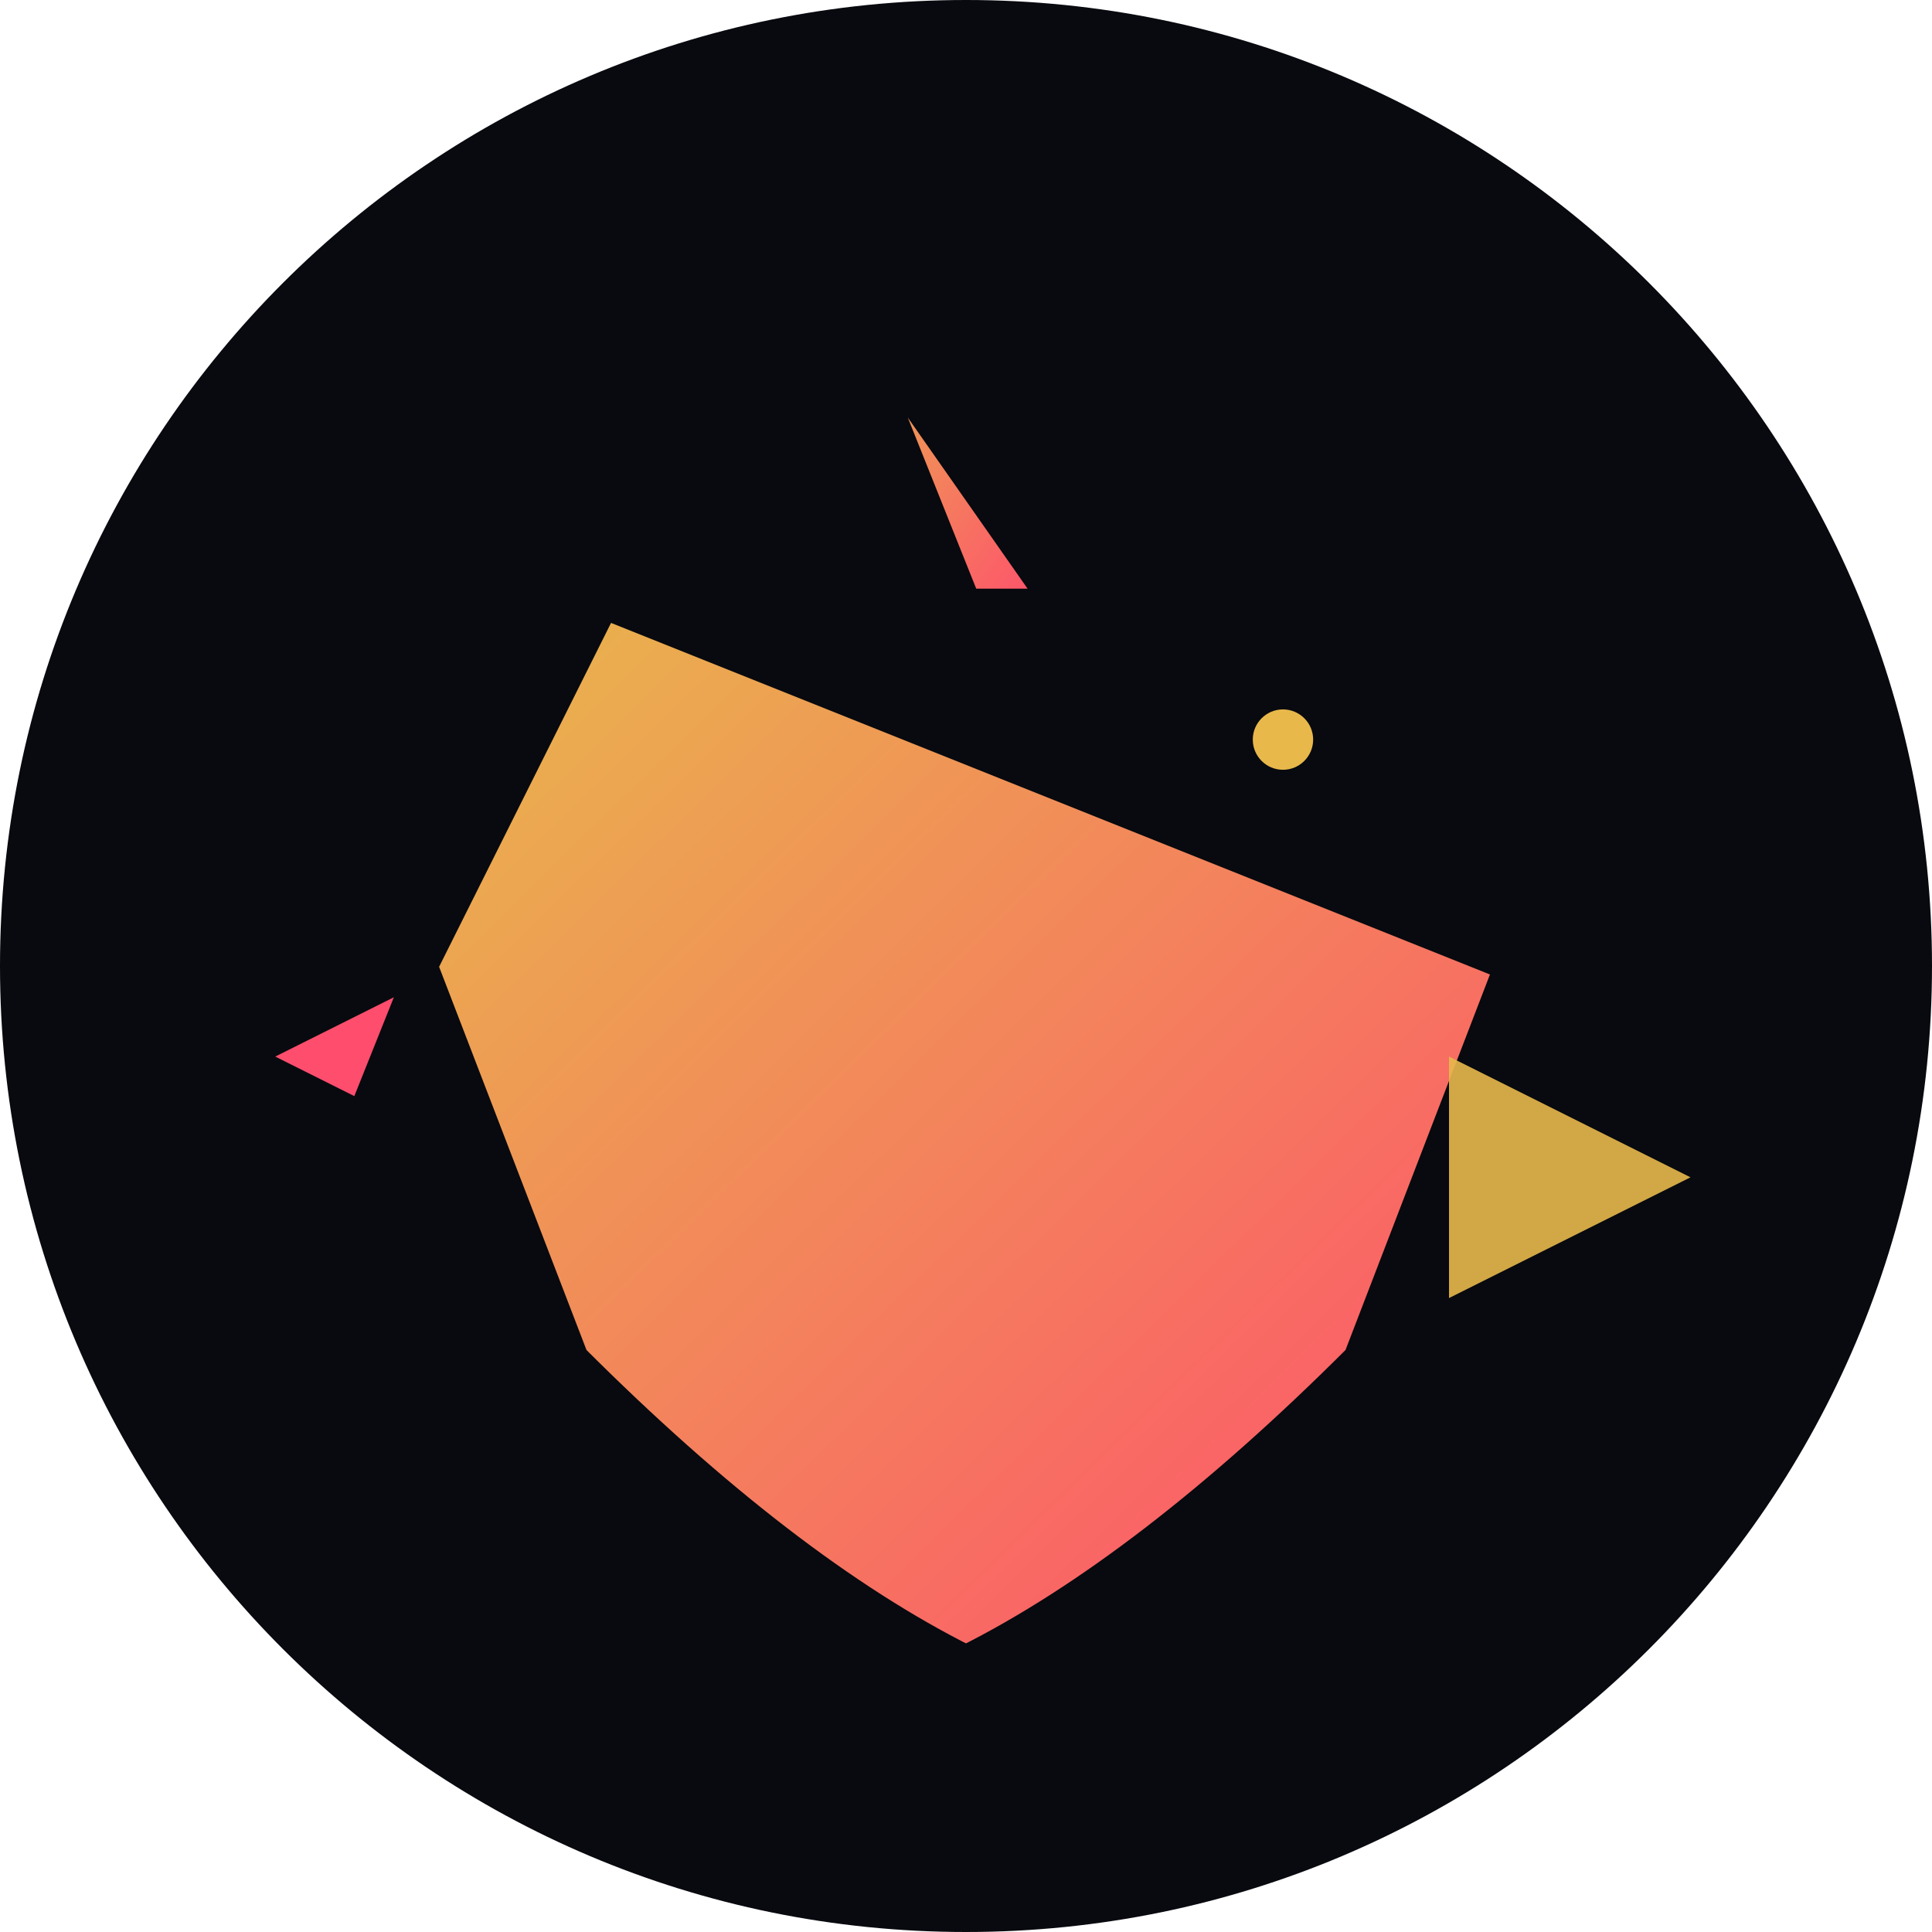
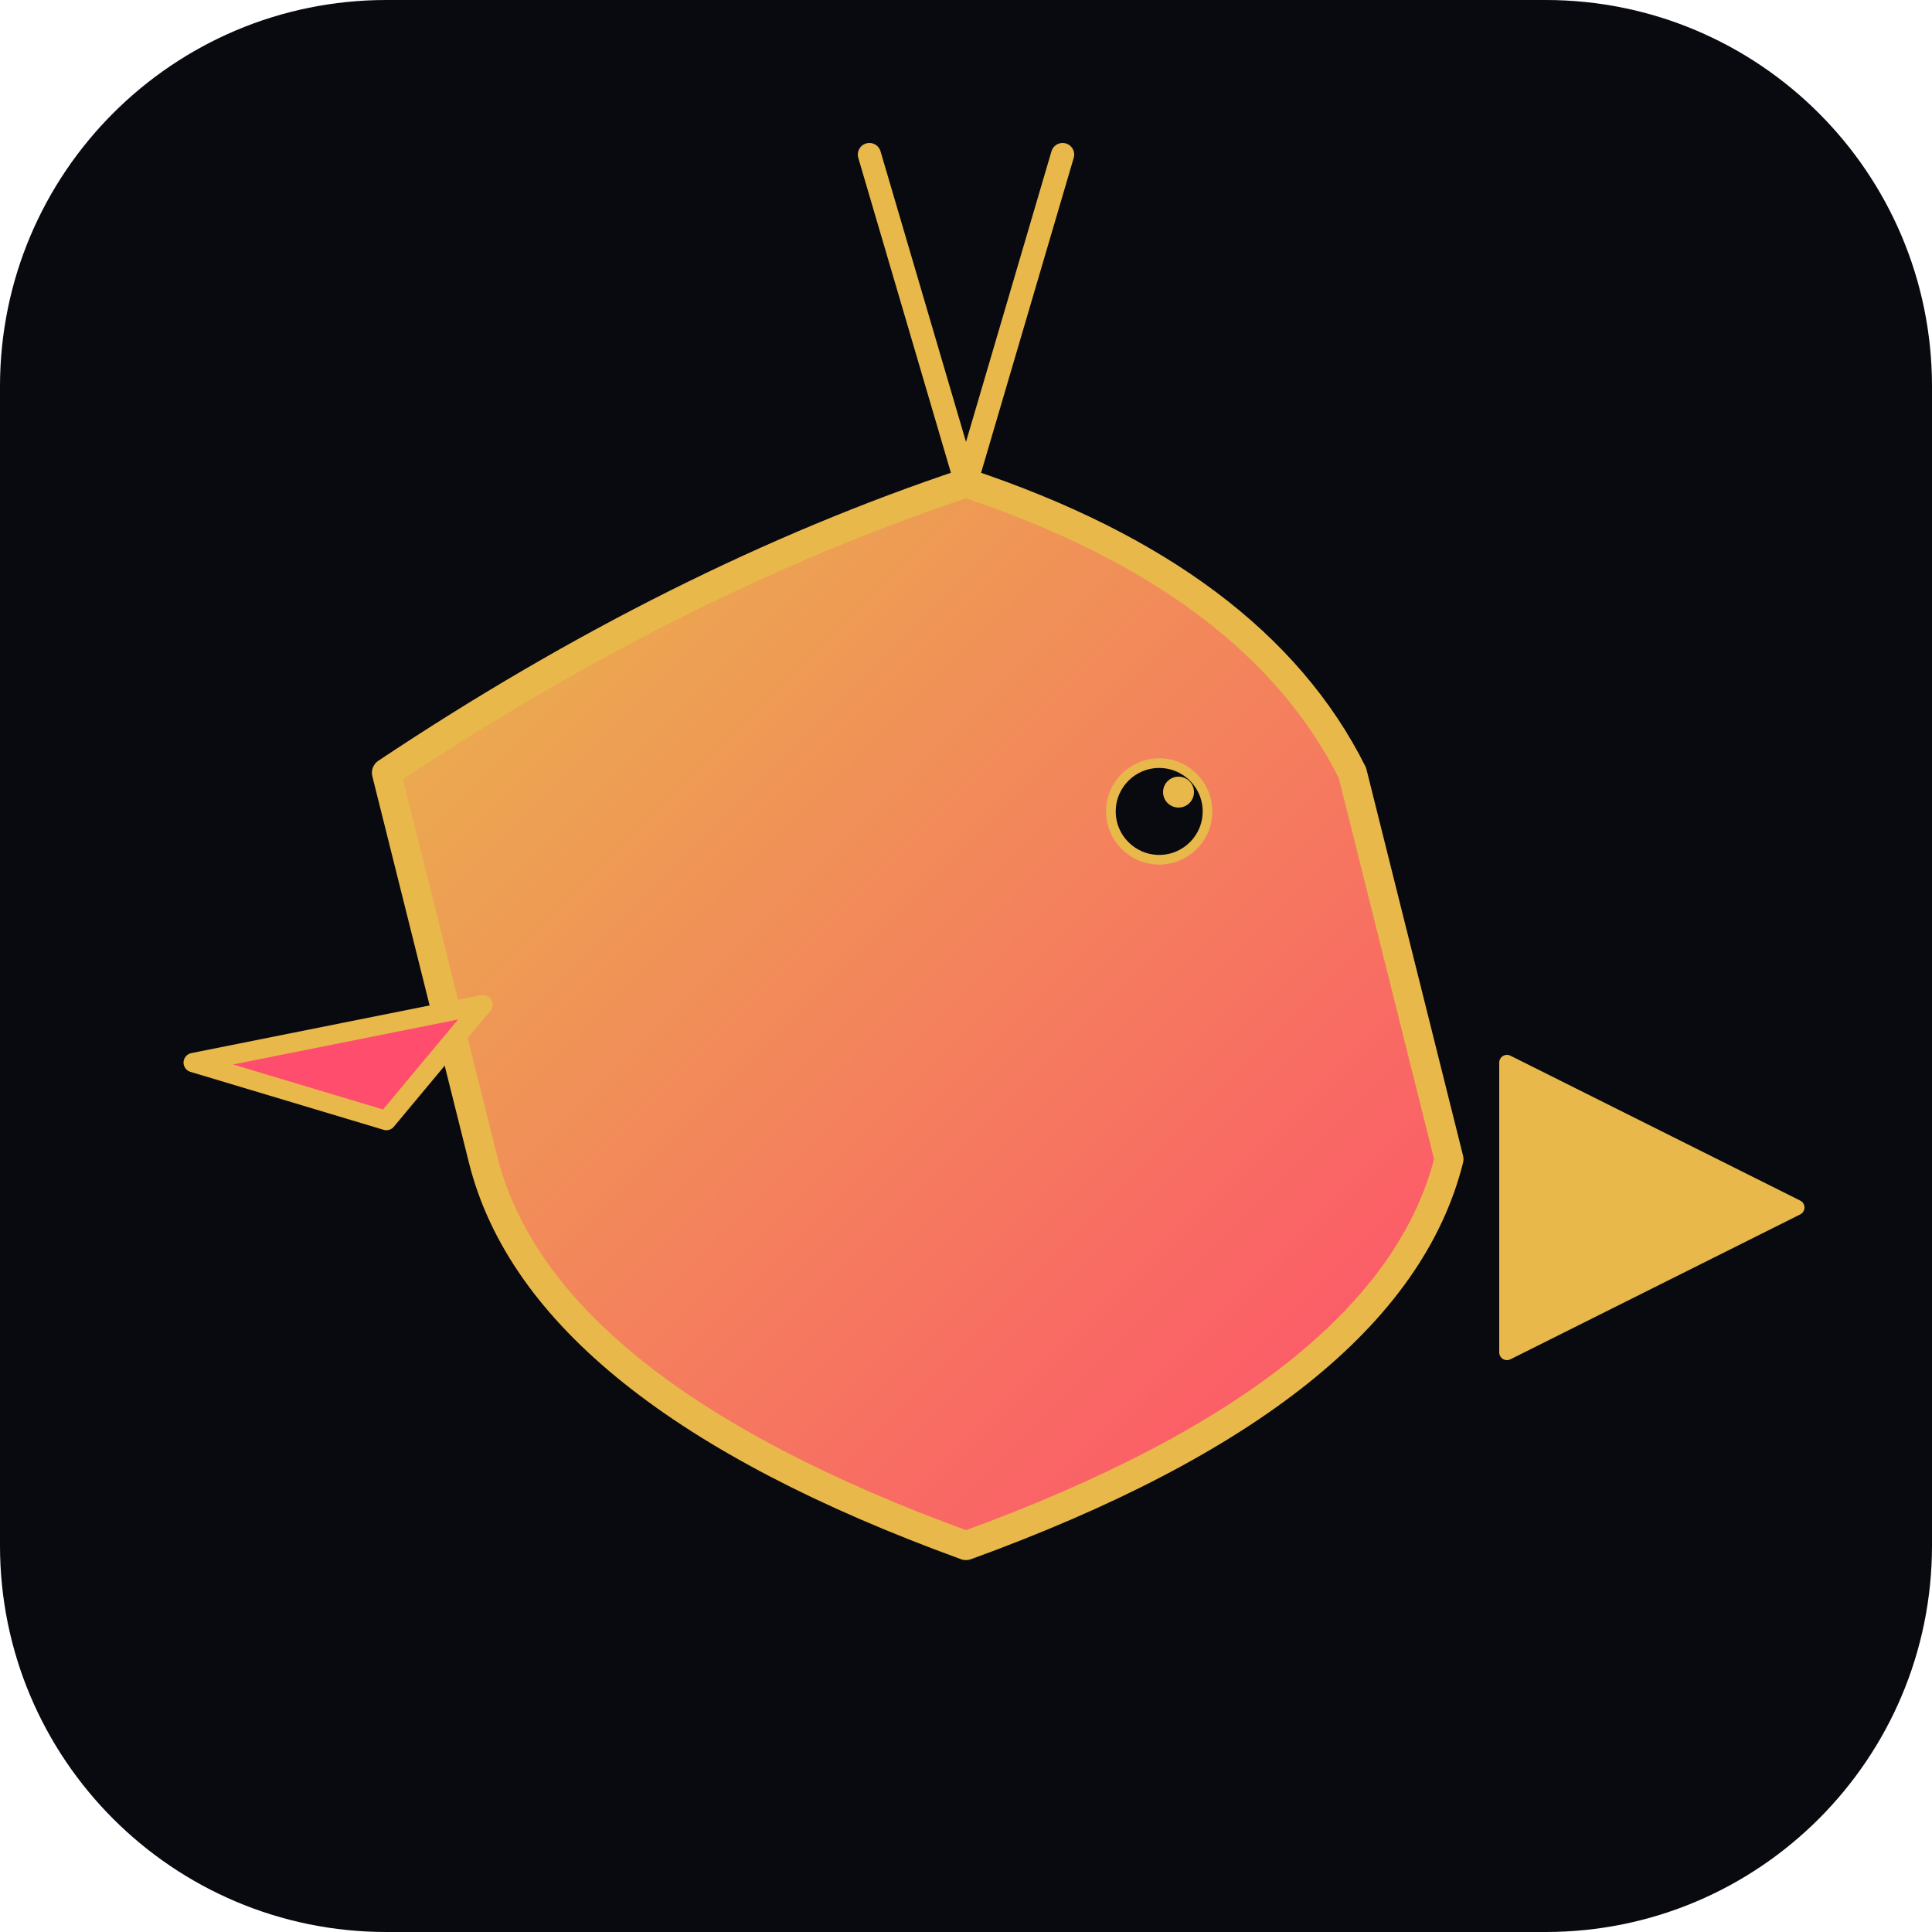
- <svg xmlns="http://www.w3.org/2000/svg" viewBox="0 0 64 64">
+ <svg xmlns="http://www.w3.org/2000/svg" viewBox="0 0 100 100" preserveAspectRatio="xMidYMid meet">
  <defs>
    <linearGradient id="faviconGrad" x1="0%" y1="0%" x2="100%" y2="100%">
      <stop offset="0%" style="stop-color:#e8b84b;stop-opacity:1" />
      <stop offset="100%" style="stop-color:#ff4d6d;stop-opacity:1" />
    </linearGradient>
  </defs>
-   <circle cx="32" cy="32" r="32" fill="#080a0f" />
-   <path d="M 20 20 L 50 32 L 45 45 Q 38 52 32 55 Q 26 52 19 45 L 14 32 Z" fill="url(#faviconGrad)" stroke="#080a0f" stroke-width="1" />
-   <path d="M 14 32 L 8 35 L 12 37 Z" fill="#ff4d6d" stroke="#080a0f" stroke-width="1" />
-   <path d="M 32 20 L 28 10 L 35 20 Z" fill="url(#faviconGrad)" stroke="#080a0f" stroke-width="1" />
-   <circle cx="42" cy="25" r="2.5" fill="#080a0f" />
-   <circle cx="42.5" cy="24.5" r="1" fill="#e8b84b" />
-   <polygon points="48,35 48,43 56,39" fill="#e8b84b" opacity="0.9" />
+   <rect width="100" height="100" fill="#080a0f" rx="20" />
+   <path d="M 20 40 Q 35 30 50 25 Q 65 30 70 40 L 75 60 Q 72 72 50 80 Q 28 72 25 60 Z" fill="url(#faviconGrad)" stroke="#e8b84b" stroke-width="1.5" stroke-linejoin="round" />
+   <path d="M 25 52 L 10 55 L 20 58 Z" fill="#ff4d6d" stroke="#e8b84b" stroke-width="1" stroke-linejoin="round" />
+   <path d="M 50 25 L 45 8 L 50 25 L 55 8 Z" fill="url(#faviconGrad)" stroke="#e8b84b" stroke-width="1.2" stroke-linejoin="round" />
+   <circle cx="60" cy="42" r="2.5" fill="#080a0f" stroke="#e8b84b" stroke-width="0.5" />
+   <circle cx="61" cy="41" r="0.8" fill="#e8b84b" />
+   <polygon points="78,55 78,70 93,62.5" fill="#e8b84b" stroke="#e8b84b" stroke-width="0.8" stroke-linejoin="round" />
</svg>
